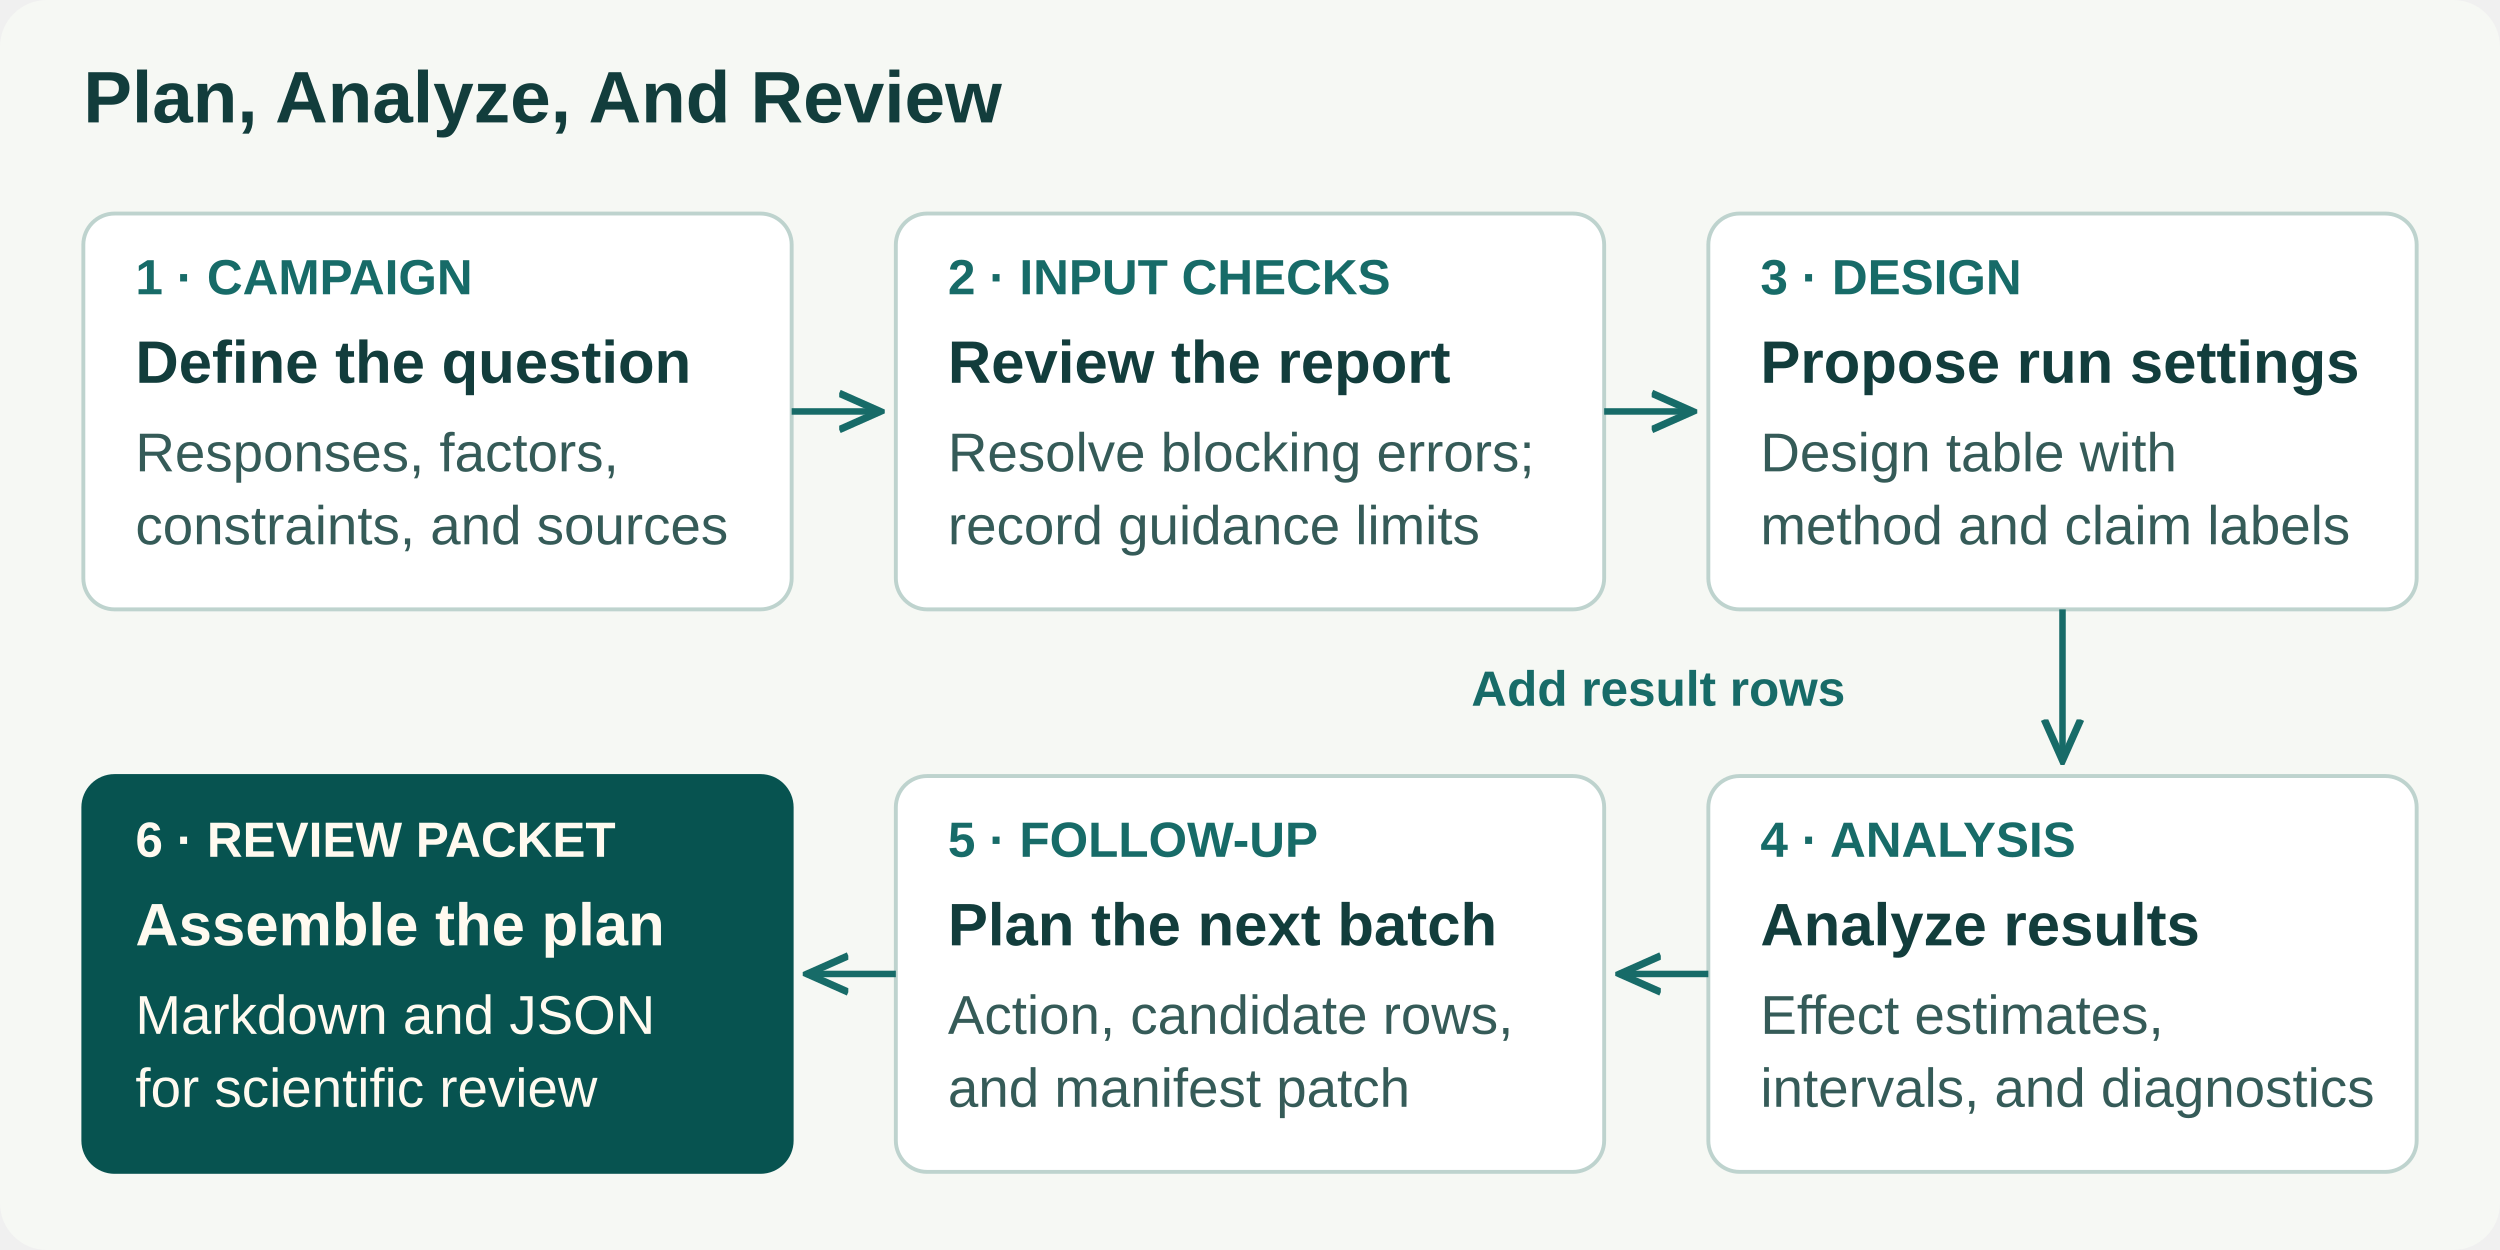
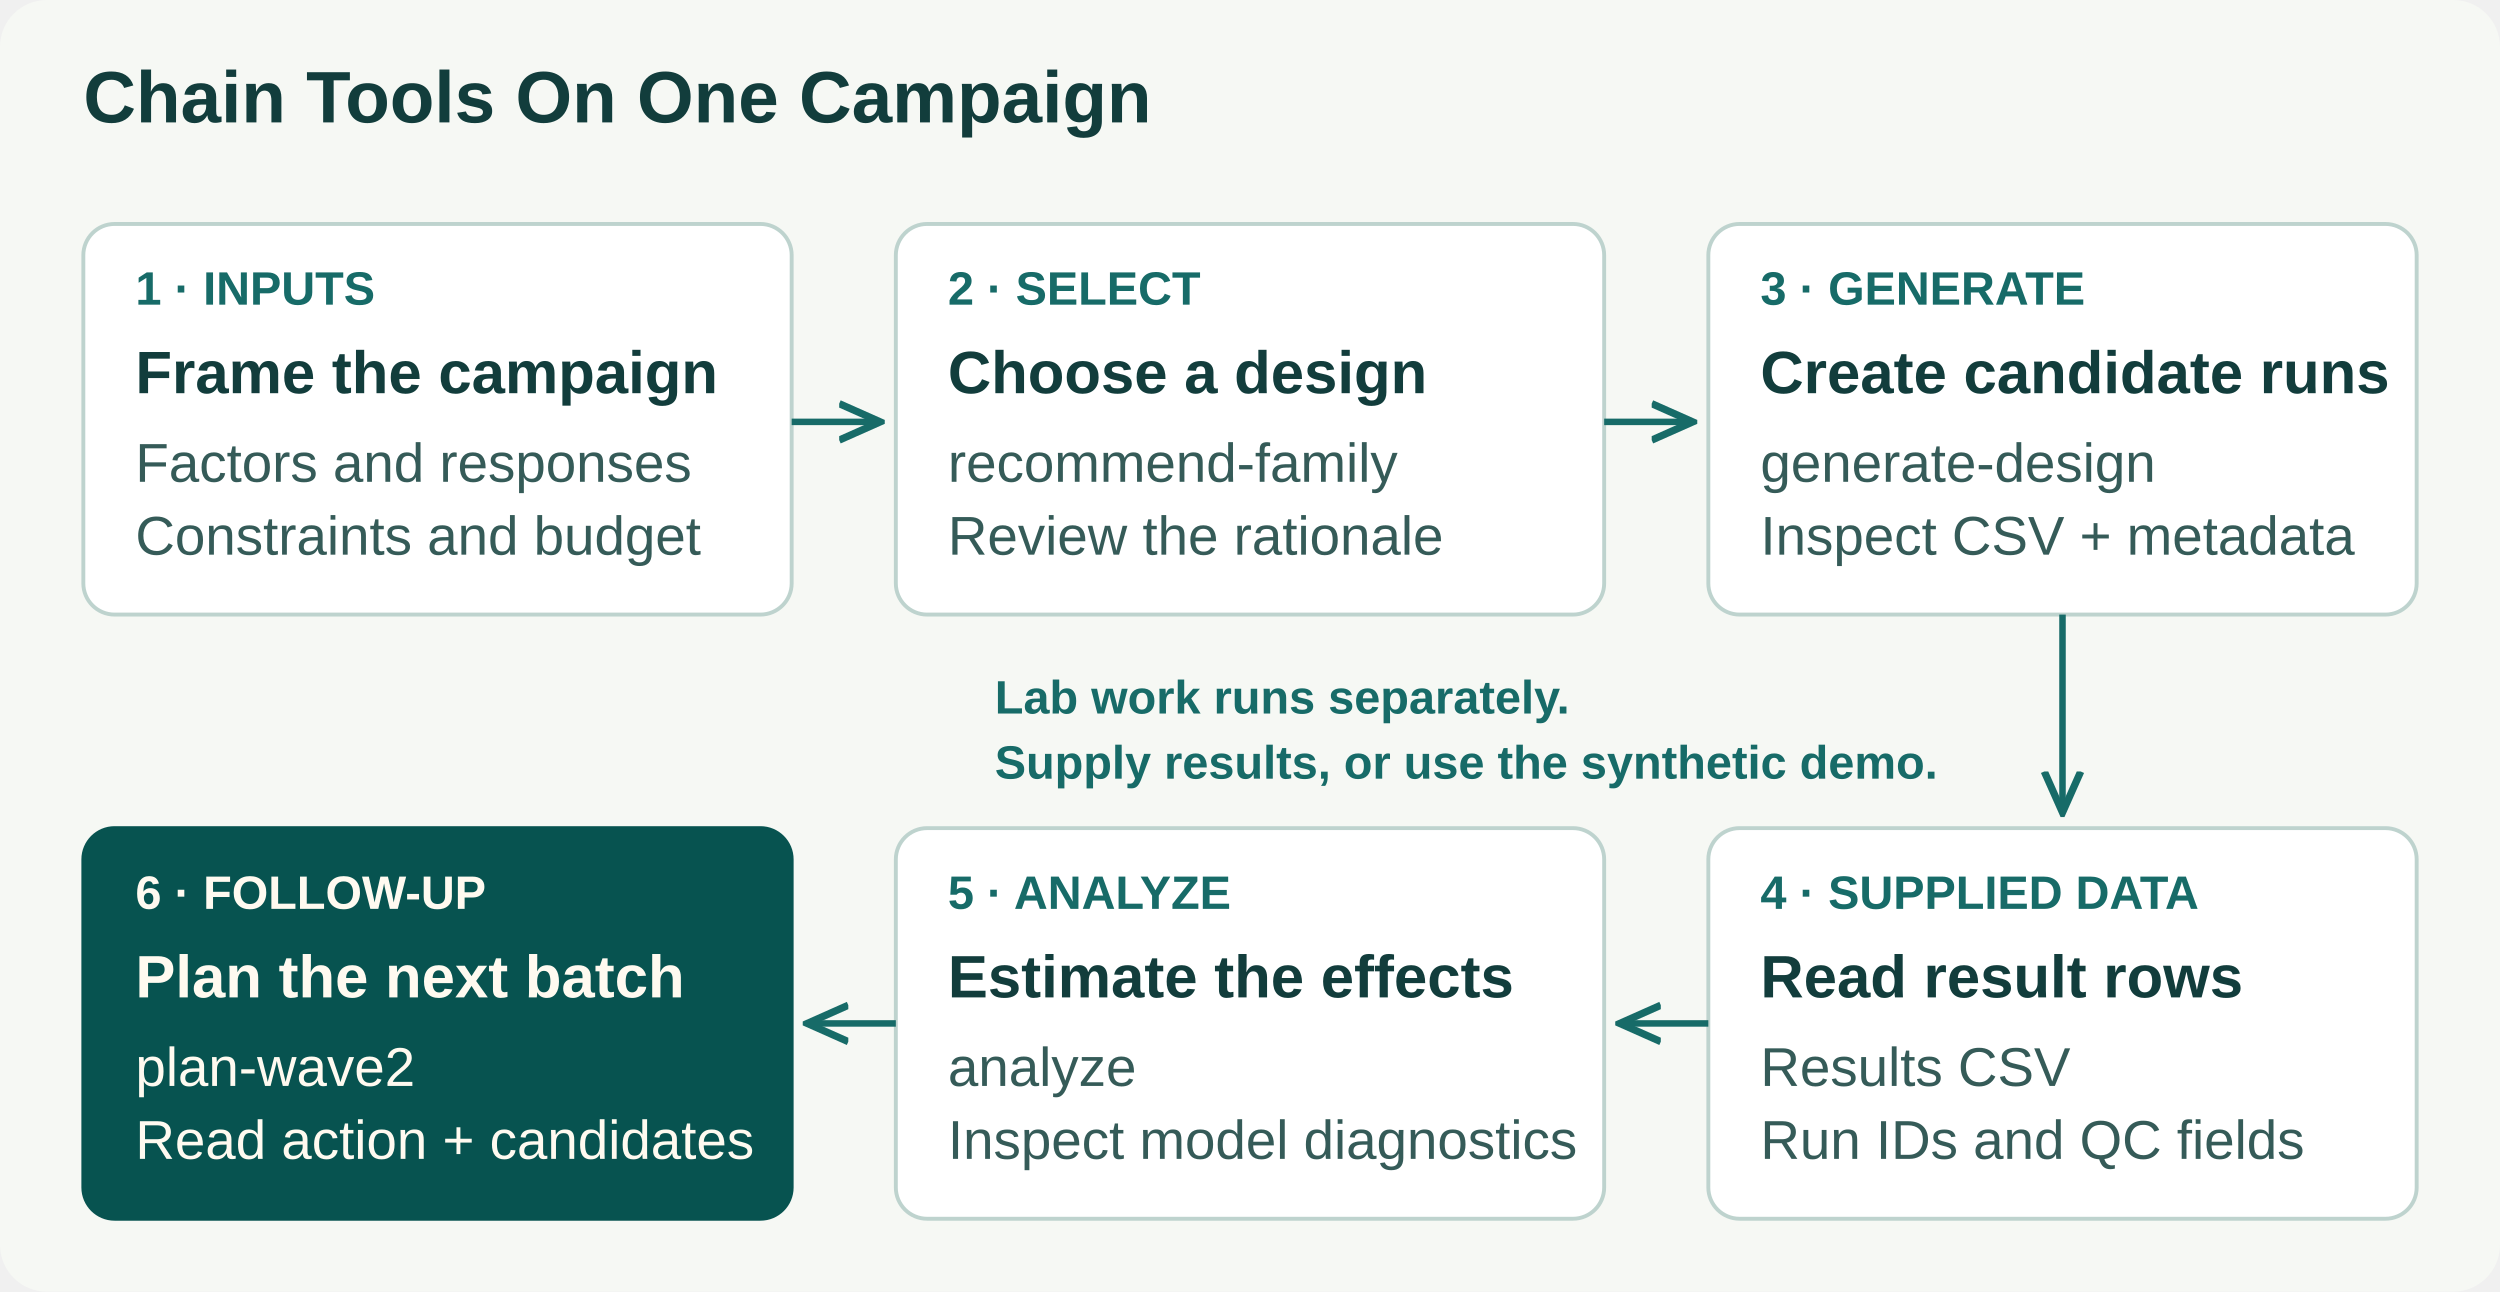
- <svg xmlns="http://www.w3.org/2000/svg" width="960" height="480" viewBox="0 0 960 480" role="img" aria-labelledby="title desc">
+ <svg xmlns="http://www.w3.org/2000/svg" width="960" height="496" viewBox="0 0 960 496" role="img" aria-labelledby="title desc">
  <defs>
    <marker id="arrow" viewBox="0 0 10 10" refX="9" refY="5" markerWidth="7" markerHeight="7" orient="auto-start-reverse">
      <path d="M0 1 L9 5 L0 9" fill="none" stroke="#176b68" stroke-width="1.6" />
    </marker>
  </defs>
-   <style>
- text { font-family:Arial,Helvetica,sans-serif; fill:#123d3c; }
- .heading { font-size:28px; font-weight:700; }
- .label { font-size:23px; font-weight:700; }
- .body { font-size:21px; fill:#355b58; }
- .tag { font-size:19px; font-weight:700; fill:#176b68; }
- .light { fill:#fffaf0; }
- .line { fill:none; stroke:#176b68; stroke-width:2.5; marker-end:url(#arrow); }
- .muted { fill:#fff2d9; stroke:#a87b2c; }
- </style>
-   <rect width="960" height="480" rx="18" fill="#f6f8f4" />
-   <text x="32" y="47" class="heading">Plan, Analyze, And Review</text>
-   <rect x="32" y="82" width="272" height="152" rx="12" fill="#ffffff" stroke="#bed3ce" stroke-width="1.5" />
-   <text x="52" y="113" class="tag">1 · CAMPAIGN</text>
-   <text x="52" y="147" class="label">Define the question</text>
-   <text x="52" y="181" class="body">Responses, factors,</text>
-   <text x="52" y="209" class="body">constraints, and sources</text>
-   <rect x="344" y="82" width="272" height="152" rx="12" fill="#ffffff" stroke="#bed3ce" stroke-width="1.5" />
-   <text x="364" y="113" class="tag">2 · INPUT CHECKS</text>
-   <text x="364" y="147" class="label">Review the report</text>
-   <text x="364" y="181" class="body">Resolve blocking errors;</text>
-   <text x="364" y="209" class="body">record guidance limits</text>
-   <rect x="656" y="82" width="272" height="152" rx="12" fill="#ffffff" stroke="#bed3ce" stroke-width="1.5" />
-   <text x="676" y="113" class="tag">3 · DESIGN</text>
-   <text x="676" y="147" class="label">Propose run settings</text>
-   <text x="676" y="181" class="body">Design table with</text>
-   <text x="676" y="209" class="body">method and claim labels</text>
-   <path d="M304 158 H338" class="line" />
-   <path d="M616 158 H650" class="line" />
-   <rect x="656" y="298" width="272" height="152" rx="12" fill="#ffffff" stroke="#bed3ce" stroke-width="1.5" />
-   <text x="676" y="329" class="tag">4 · ANALYSIS</text>
-   <text x="676" y="363" class="label">Analyze results</text>
-   <text x="676" y="397" class="body">Effect estimates,</text>
-   <text x="676" y="425" class="body">intervals, and diagnostics</text>
-   <rect x="344" y="298" width="272" height="152" rx="12" fill="#ffffff" stroke="#bed3ce" stroke-width="1.5" />
-   <text x="364" y="329" class="tag">5 · FOLLOW-UP</text>
-   <text x="364" y="363" class="label">Plan the next batch</text>
-   <text x="364" y="397" class="body">Action, candidate rows,</text>
-   <text x="364" y="425" class="body">and manifest patch</text>
-   <rect x="32" y="298" width="272" height="152" rx="12" fill="#075350" stroke="#075350" stroke-width="1.5" />
-   <text x="52" y="329" class="tag light">6 · REVIEW PACKET</text>
-   <text x="52" y="363" class="label light">Assemble the plan</text>
-   <text x="52" y="397" class="body light">Markdown and JSON</text>
-   <text x="52" y="425" class="body light">for scientific review</text>
-   <path d="M792 234 V292" class="line" />
-   <text x="565" y="271" class="tag">Add result rows</text>
-   <path d="M656 374 H622" class="line" />
-   <path d="M344 374 H310" class="line" />
+   <style>text{font-family:Arial,Helvetica,sans-serif;fill:#123d3c}.heading{font-size:28px;font-weight:700}.label{font-size:23px;font-weight:700}.body{font-size:21px;fill:#355b58}.tag{font-size:18px;font-weight:700;fill:#176b68}.light{fill:#fffaf0}.line{fill:none;stroke:#176b68;stroke-width:2.5;marker-end:url(#arrow)}</style>
+   <rect width="960" height="496" rx="18" fill="#f6f8f4" />
+   <text x="32" y="47" class="heading">Chain Tools On One Campaign</text>
+   <g class="card">
+     <rect x="32" y="86" width="272" height="150" rx="12" fill="#ffffff" stroke="#bed3ce" stroke-width="1.5" />
+     <text x="52" y="117" class="tag">1 · INPUTS</text>
+     <text x="52" y="151" class="label">Frame the campaign</text>
+     <text x="52" y="185" class="body">Factors and responses</text>
+     <text x="52" y="213" class="body">Constraints and budget</text>
+   </g>
+   <g class="card">
+     <rect x="344" y="86" width="272" height="150" rx="12" fill="#ffffff" stroke="#bed3ce" stroke-width="1.5" />
+     <text x="364" y="117" class="tag">2 · SELECT</text>
+     <text x="364" y="151" class="label">Choose a design</text>
+     <text x="364" y="185" class="body">recommend-family</text>
+     <text x="364" y="213" class="body">Review the rationale</text>
+   </g>
+   <g class="card">
+     <rect x="656" y="86" width="272" height="150" rx="12" fill="#ffffff" stroke="#bed3ce" stroke-width="1.5" />
+     <text x="676" y="117" class="tag">3 · GENERATE</text>
+     <text x="676" y="151" class="label">Create candidate runs</text>
+     <text x="676" y="185" class="body">generate-design</text>
+     <text x="676" y="213" class="body">Inspect CSV + metadata</text>
+   </g>
+   <g class="card">
+     <rect x="656" y="318" width="272" height="150" rx="12" fill="#ffffff" stroke="#bed3ce" stroke-width="1.5" />
+     <text x="676" y="349" class="tag">4 · SUPPLIED DATA</text>
+     <text x="676" y="383" class="label">Read result rows</text>
+     <text x="676" y="417" class="body">Results CSV</text>
+     <text x="676" y="445" class="body">Run IDs and QC fields</text>
+   </g>
+   <g class="card">
+     <rect x="344" y="318" width="272" height="150" rx="12" fill="#ffffff" stroke="#bed3ce" stroke-width="1.5" />
+     <text x="364" y="349" class="tag">5 · ANALYZE</text>
+     <text x="364" y="383" class="label">Estimate the effects</text>
+     <text x="364" y="417" class="body">analyze</text>
+     <text x="364" y="445" class="body">Inspect model diagnostics</text>
+   </g>
+   <g class="card">
+     <rect x="32" y="318" width="272" height="150" rx="12" fill="#075350" stroke="#075350" stroke-width="1.5" />
+     <text x="52" y="349" class="tag light">6 · FOLLOW-UP</text>
+     <text x="52" y="383" class="label light">Plan the next batch</text>
+     <text x="52" y="417" class="body light">plan-wave2</text>
+     <text x="52" y="445" class="body light">Read action + candidates</text>
+   </g>
+   <path d="M304 162 H338" class="line" />
+   <path d="M616 162 H650" class="line" />
+   <path d="M792 236 V312" class="line" />
+   <path d="M656 393 H622" class="line" />
+   <path d="M344 393 H310" class="line" />
+   <text x="382" y="274" class="tag">Lab work runs separately.</text>
+   <text x="382" y="299" class="tag">Supply results, or use the synthetic demo.</text>
</svg>
